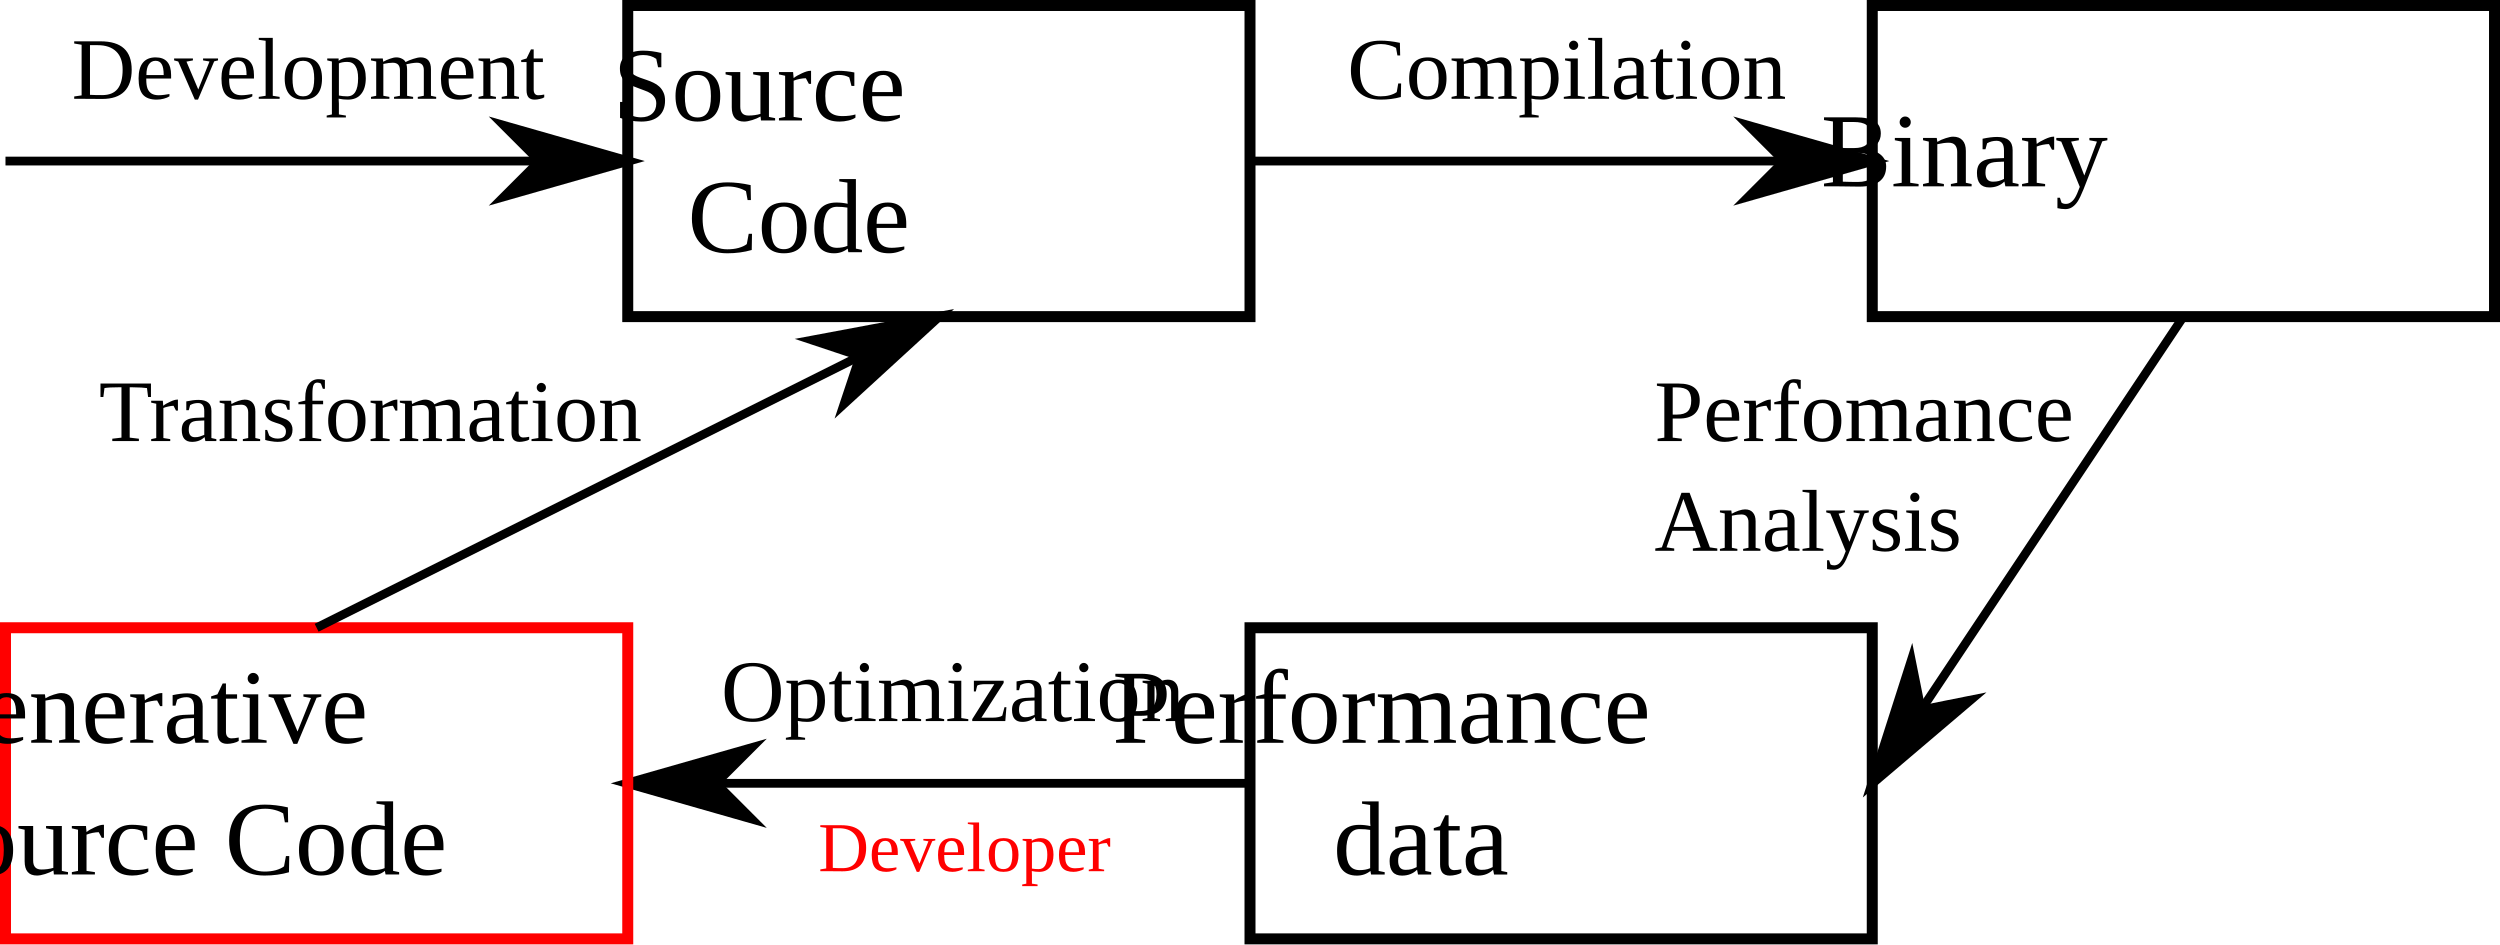
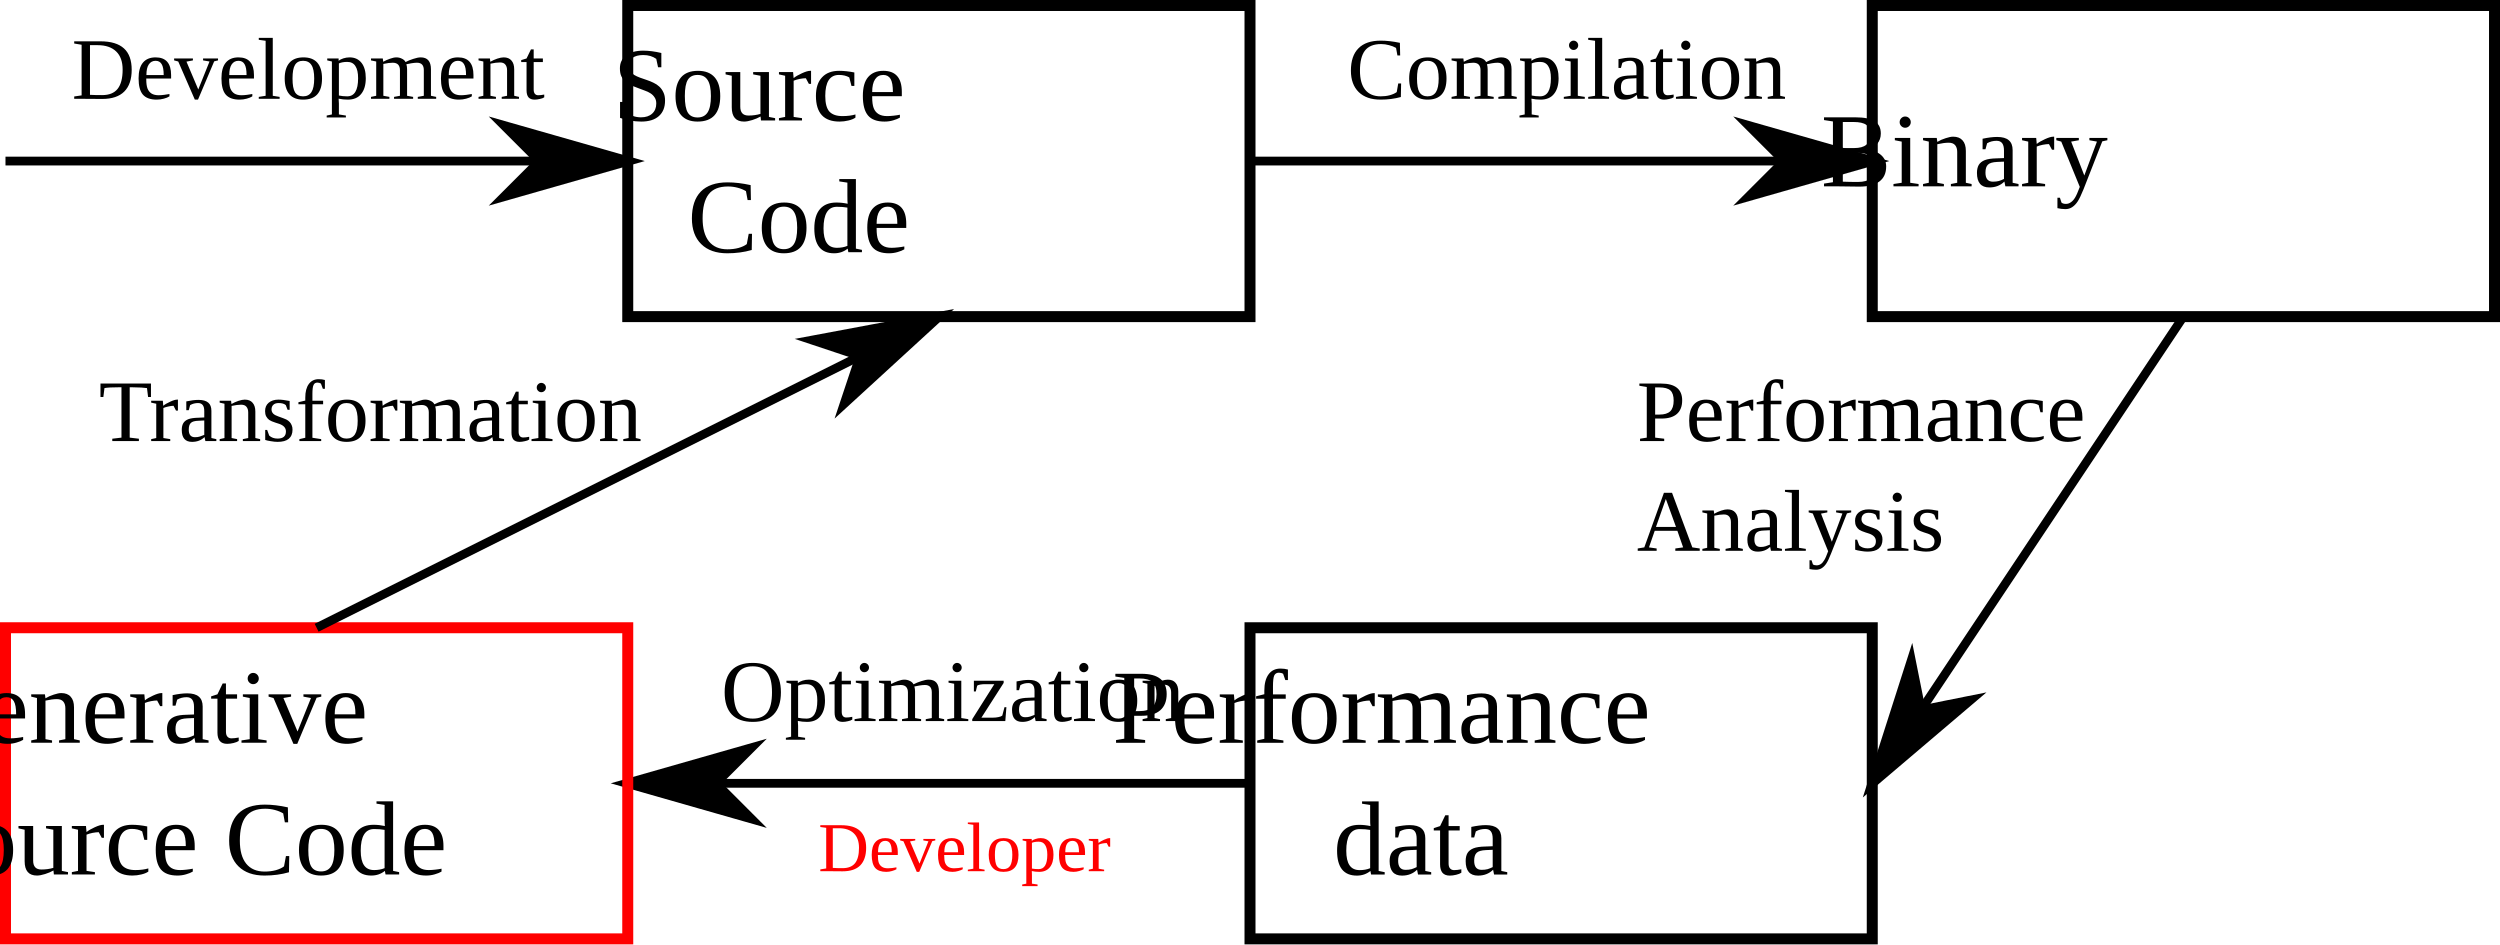
<svg xmlns="http://www.w3.org/2000/svg" width="284.715" height="107.55" id="svg2" version="1.1">
  <defs id="defs4">
    <marker orient="auto" refY="0" refX="0" id="Arrow1Lend" style="overflow:visible">
      <path id="path3847" d="M 0,0 5,-5 -12.5,0 5,5 0,0 z" style="fill-rule:evenodd;stroke:#000000;stroke-width:1pt" transform="matrix(-0.8,0,0,-0.8,-10,0)" />
    </marker>
  </defs>
  <g id="layer1" transform="translate(53.775,-219.0596)">
    <g id="g3765" transform="translate(-1.3516644e-7,4.4454739e-6)">
      <rect transform="translate(0,2.5390623e-6)" y="219.685" x="17.717" height="35.433" width="70.866" id="rect2989" style="color:#000000;fill:none;stroke:#000000;stroke-width:1.251;stroke-miterlimit:4;stroke-opacity:1;stroke-dasharray:none;marker:none;visibility:visible;display:inline;overflow:visible;enable-background:accumulate" />
      <text id="text3759" y="232.784" x="52.939" style="font-size:18px;font-style:normal;font-variant:normal;font-weight:normal;font-stretch:normal;text-align:start;line-height:125%;letter-spacing:0px;word-spacing:0px;writing-mode:lr-tb;text-anchor:start;fill:#000000;fill-opacity:1;stroke:none;font-family:Times New Roman;-inkscape-font-specification:'Times New Roman,'" xml:space="preserve">
        <tspan style="font-size:12px;text-align:center;text-anchor:middle" y="232.784" x="52.939" id="tspan3761">Source</tspan>
        <tspan style="font-size:12px;text-align:center;text-anchor:middle" id="tspan3763" y="247.784" x="52.939">Code</tspan>
      </text>
    </g>
    <g id="g3801" transform="translate(17.1496,-0.2834636)">
      <g id="g3765-8" transform="translate(124.5827,0.283468)">
        <rect style="color:#000000;fill:none;stroke:#000000;stroke-width:1.251;stroke-miterlimit:4;stroke-opacity:1;stroke-dasharray:none;marker:none;visibility:visible;display:inline;overflow:visible;enable-background:accumulate" id="rect2989-4" width="70.866" height="35.433" x="17.717" y="219.685" transform="translate(0,2.5390623e-6)" />
        <text xml:space="preserve" style="font-size:18px;font-style:normal;font-variant:normal;font-weight:normal;font-stretch:normal;text-align:start;line-height:125%;letter-spacing:0px;word-spacing:0px;writing-mode:lr-tb;text-anchor:start;fill:#000000;fill-opacity:1;stroke:none;font-family:Times New Roman;-inkscape-font-specification:'Times New Roman,'" x="52.959" y="240.284" id="text3759-3">
          <tspan id="tspan3761-8" x="52.959" y="240.284" style="font-size:12px;text-align:center;text-anchor:middle">Binary</tspan>
          <tspan x="52.959" y="255.284" id="tspan3763-1" style="font-size:12px;text-align:center;text-anchor:middle" />
        </text>
      </g>
    </g>
    <g id="g4480" transform="translate(-0.5669276,-0.2834637)">
      <rect y="290.835" x="89.15" height="35.433" width="70.866" id="rect2989-44" style="color:#000000;fill:none;stroke:#000000;stroke-width:1.251;stroke-miterlimit:4;stroke-opacity:1;stroke-dasharray:none;marker:none;visibility:visible;display:inline;overflow:visible;enable-background:accumulate" />
      <text id="text3759-1" y="303.934" x="124.372" style="font-size:18px;font-style:normal;font-variant:normal;font-weight:normal;font-stretch:normal;text-align:start;line-height:125%;letter-spacing:0px;word-spacing:0px;writing-mode:lr-tb;text-anchor:start;fill:#000000;fill-opacity:1;stroke:none;font-family:Times New Roman;-inkscape-font-specification:'Times New Roman,'" xml:space="preserve">
        <tspan style="font-size:12px;text-align:center;text-anchor:middle" y="303.934" x="124.372" id="tspan3761-6">Performance</tspan>
        <tspan style="font-size:12px;text-align:center;text-anchor:middle" id="tspan3763-0" y="318.934" x="124.372">data</tspan>
      </text>
    </g>
    <path id="path3838" d="m -53.15,237.402 70.866,0" style="fill:none;stroke:#000000;stroke-width:1px;stroke-linecap:butt;stroke-linejoin:miter;stroke-opacity:1;marker-end:url(#Arrow1Lend)" />
    <text id="text4284" y="230.315" x="-45.606" style="font-size:12px;font-style:normal;font-variant:normal;font-weight:normal;font-stretch:normal;text-align:start;line-height:125%;letter-spacing:0px;word-spacing:0px;writing-mode:lr-tb;text-anchor:start;fill:#000000;fill-opacity:1;stroke:none;font-family:Times New Roman;-inkscape-font-specification:'Times New Roman,'" xml:space="preserve">
      <tspan y="230.315" x="-45.606" id="tspan4286" style="font-size:10px">Development</tspan>
    </text>
    <path id="path4288" d="m 88.583,237.402 70.866,0" style="fill:none;stroke:#000000;stroke-width:1px;stroke-linecap:butt;stroke-linejoin:miter;stroke-opacity:1;marker-end:url(#Arrow1Lend)" />
    <text xml:space="preserve" style="font-size:12px;font-style:normal;font-variant:normal;font-weight:normal;font-stretch:normal;text-align:start;line-height:125%;letter-spacing:0px;word-spacing:0px;writing-mode:lr-tb;text-anchor:start;fill:#000000;fill-opacity:1;stroke:none;font-family:Times New Roman;-inkscape-font-specification:'Times New Roman,'" x="99.669" y="230.315" id="text4486">
      <tspan id="tspan4488" x="99.669" y="230.315" style="font-size:10px">Compilation</tspan>
    </text>
    <path style="fill:none;stroke:#000000;stroke-width:1px;stroke-linecap:butt;stroke-linejoin:miter;stroke-opacity:1;marker-end:url(#Arrow1Lend)" d="m 194.882,255.118 -35.433,53.15" id="path4490" transform="translate(0,2.5390623e-6)" />
-     <text xml:space="preserve" style="font-size:12px;font-style:normal;font-variant:normal;font-weight:normal;font-stretch:normal;text-align:start;line-height:125%;letter-spacing:0px;word-spacing:0px;writing-mode:lr-tb;text-anchor:start;fill:#000000;fill-opacity:1;stroke:none;font-family:Times New Roman;-inkscape-font-specification:'Times New Roman,'" x="134.646" y="269.291" id="text4674">
-       <tspan id="tspan4676" x="134.646" y="269.291" style="font-size:10px">Perfomance</tspan>
-       <tspan x="134.646" y="281.791" id="tspan4678" style="font-size:10px">Analysis</tspan>
+     <text xml:space="preserve" style="font-style:normal;font-variant:normal;font-weight:normal;font-stretch:normal;font-size:12px;line-height:125%;font-family:'Times New Roman';-inkscape-font-specification:'Times New Roman,';text-align:start;letter-spacing:0px;word-spacing:0px;writing-mode:lr-tb;text-anchor:start;fill:#000000;fill-opacity:1;stroke:none" x="132.646" y="269.291" id="text4674">
+       <tspan id="tspan4676" x="132.646" y="269.291" style="font-size:10px">Performance</tspan>
+       <tspan x="132.646" y="281.791" id="tspan4678" style="font-size:10px">Analysis</tspan>
    </text>
    <path style="fill:none;stroke:#000000;stroke-width:1px;stroke-linecap:butt;stroke-linejoin:miter;stroke-opacity:1;marker-end:url(#Arrow1Lend)" d="m 88.583,308.268 -70.866,10e-6" id="path4680" transform="translate(0,2.5390623e-6)" />
    <text xml:space="preserve" style="font-size:10px;font-style:normal;font-variant:normal;font-weight:normal;font-stretch:normal;text-align:start;line-height:125%;letter-spacing:0px;word-spacing:0px;writing-mode:lr-tb;text-anchor:start;fill:#000000;fill-opacity:1;stroke:none;font-family:Times New Roman;-inkscape-font-specification:'Times New Roman,'" x="28.346" y="301.181" id="text4883">
      <tspan id="tspan4885" x="28.346" y="301.181">Optimization</tspan>
    </text>
    <g id="g3765-2" transform="translate(-70.86614,70.86615)">
      <rect transform="translate(0,2.5390623e-6)" y="219.685" x="17.717" height="35.433" width="70.866" id="rect2989-8" style="color:#000000;fill:none;stroke:#ff0000;stroke-width:1.251;stroke-miterlimit:4;stroke-opacity:1;stroke-dasharray:none;marker:none;visibility:visible;display:inline;overflow:visible;enable-background:accumulate" />
      <text id="text3759-4" y="232.784" x="52.939" style="font-size:18px;font-style:normal;font-variant:normal;font-weight:normal;font-stretch:normal;text-align:start;line-height:125%;letter-spacing:0px;word-spacing:0px;writing-mode:lr-tb;text-anchor:start;fill:#000000;fill-opacity:1;stroke:none;font-family:Times New Roman;-inkscape-font-specification:'Times New Roman,'" xml:space="preserve">
        <tspan style="font-size:12px;text-align:center;text-anchor:middle" y="232.784" x="52.939" id="tspan3761-1">Generative</tspan>
        <tspan style="font-size:12px;text-align:center;text-anchor:middle" id="tspan3763-3" y="247.784" x="52.939">Source Code</tspan>
      </text>
      <text xml:space="preserve" style="font-size:8px;font-style:normal;font-variant:normal;font-weight:normal;font-stretch:normal;text-align:start;line-height:125%;letter-spacing:0px;word-spacing:0px;writing-mode:lr-tb;text-anchor:start;fill:#ff0000;fill-opacity:1;stroke:none;font-family:Times New Roman;-inkscape-font-specification:'Times New Roman,'" x="93.187" y="99.216" id="text8009" transform="translate(17.09114,148.1935)">
        <tspan id="tspan8011" x="93.187" y="99.216">Developer</tspan>
      </text>
    </g>
    <path style="fill:none;stroke:#000000;stroke-width:0.999;stroke-linecap:butt;stroke-linejoin:miter;stroke-miterlimit:4;stroke-opacity:1;stroke-dasharray:none;marker-end:url(#Arrow1Lend)" d="m 35.933,71.492 70.866,-35.433" id="path7288" transform="translate(-53.64961,219.0596)" />
    <text xml:space="preserve" style="font-size:10px;font-style:normal;font-variant:normal;font-weight:normal;font-stretch:normal;text-align:start;line-height:125%;letter-spacing:0px;word-spacing:0px;writing-mode:lr-tb;text-anchor:start;fill:#000000;fill-opacity:1;stroke:none;font-family:Times New Roman;-inkscape-font-specification:'Times New Roman,'" x="-42.52" y="269.291" id="text7986">
      <tspan id="tspan7988" x="-42.52" y="269.291">Transformation</tspan>
    </text>
  </g>
</svg>
